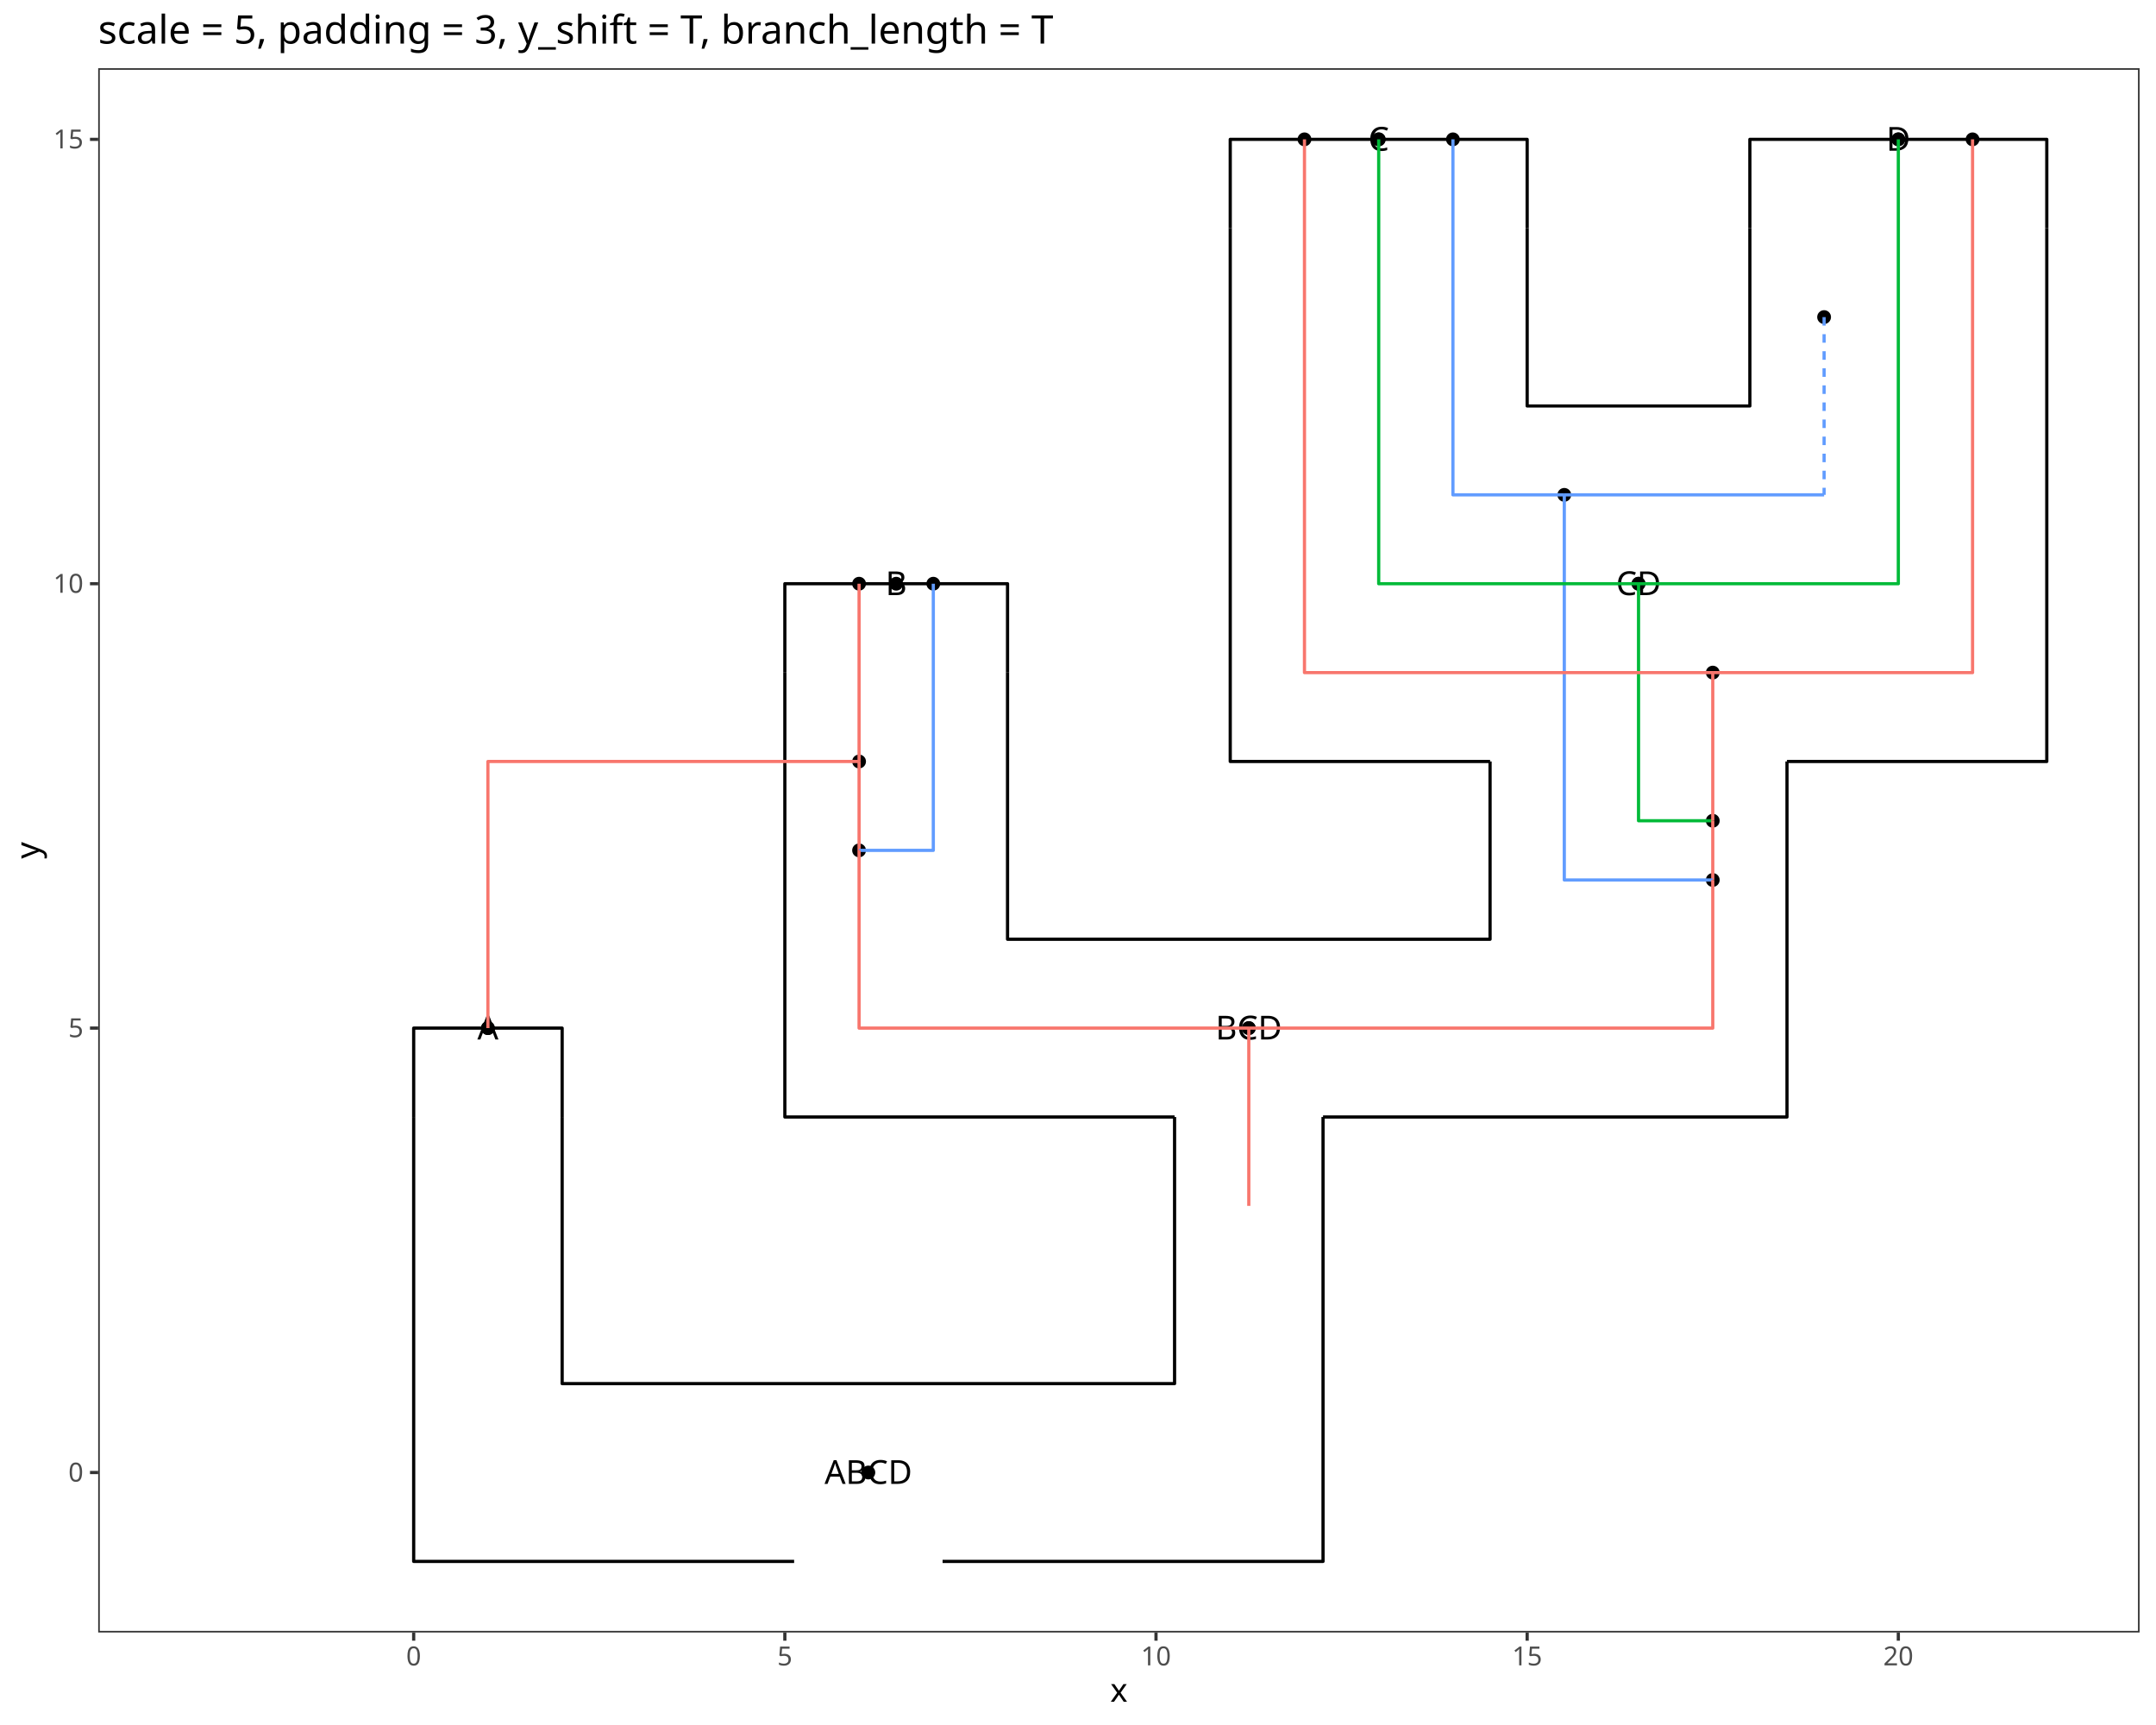
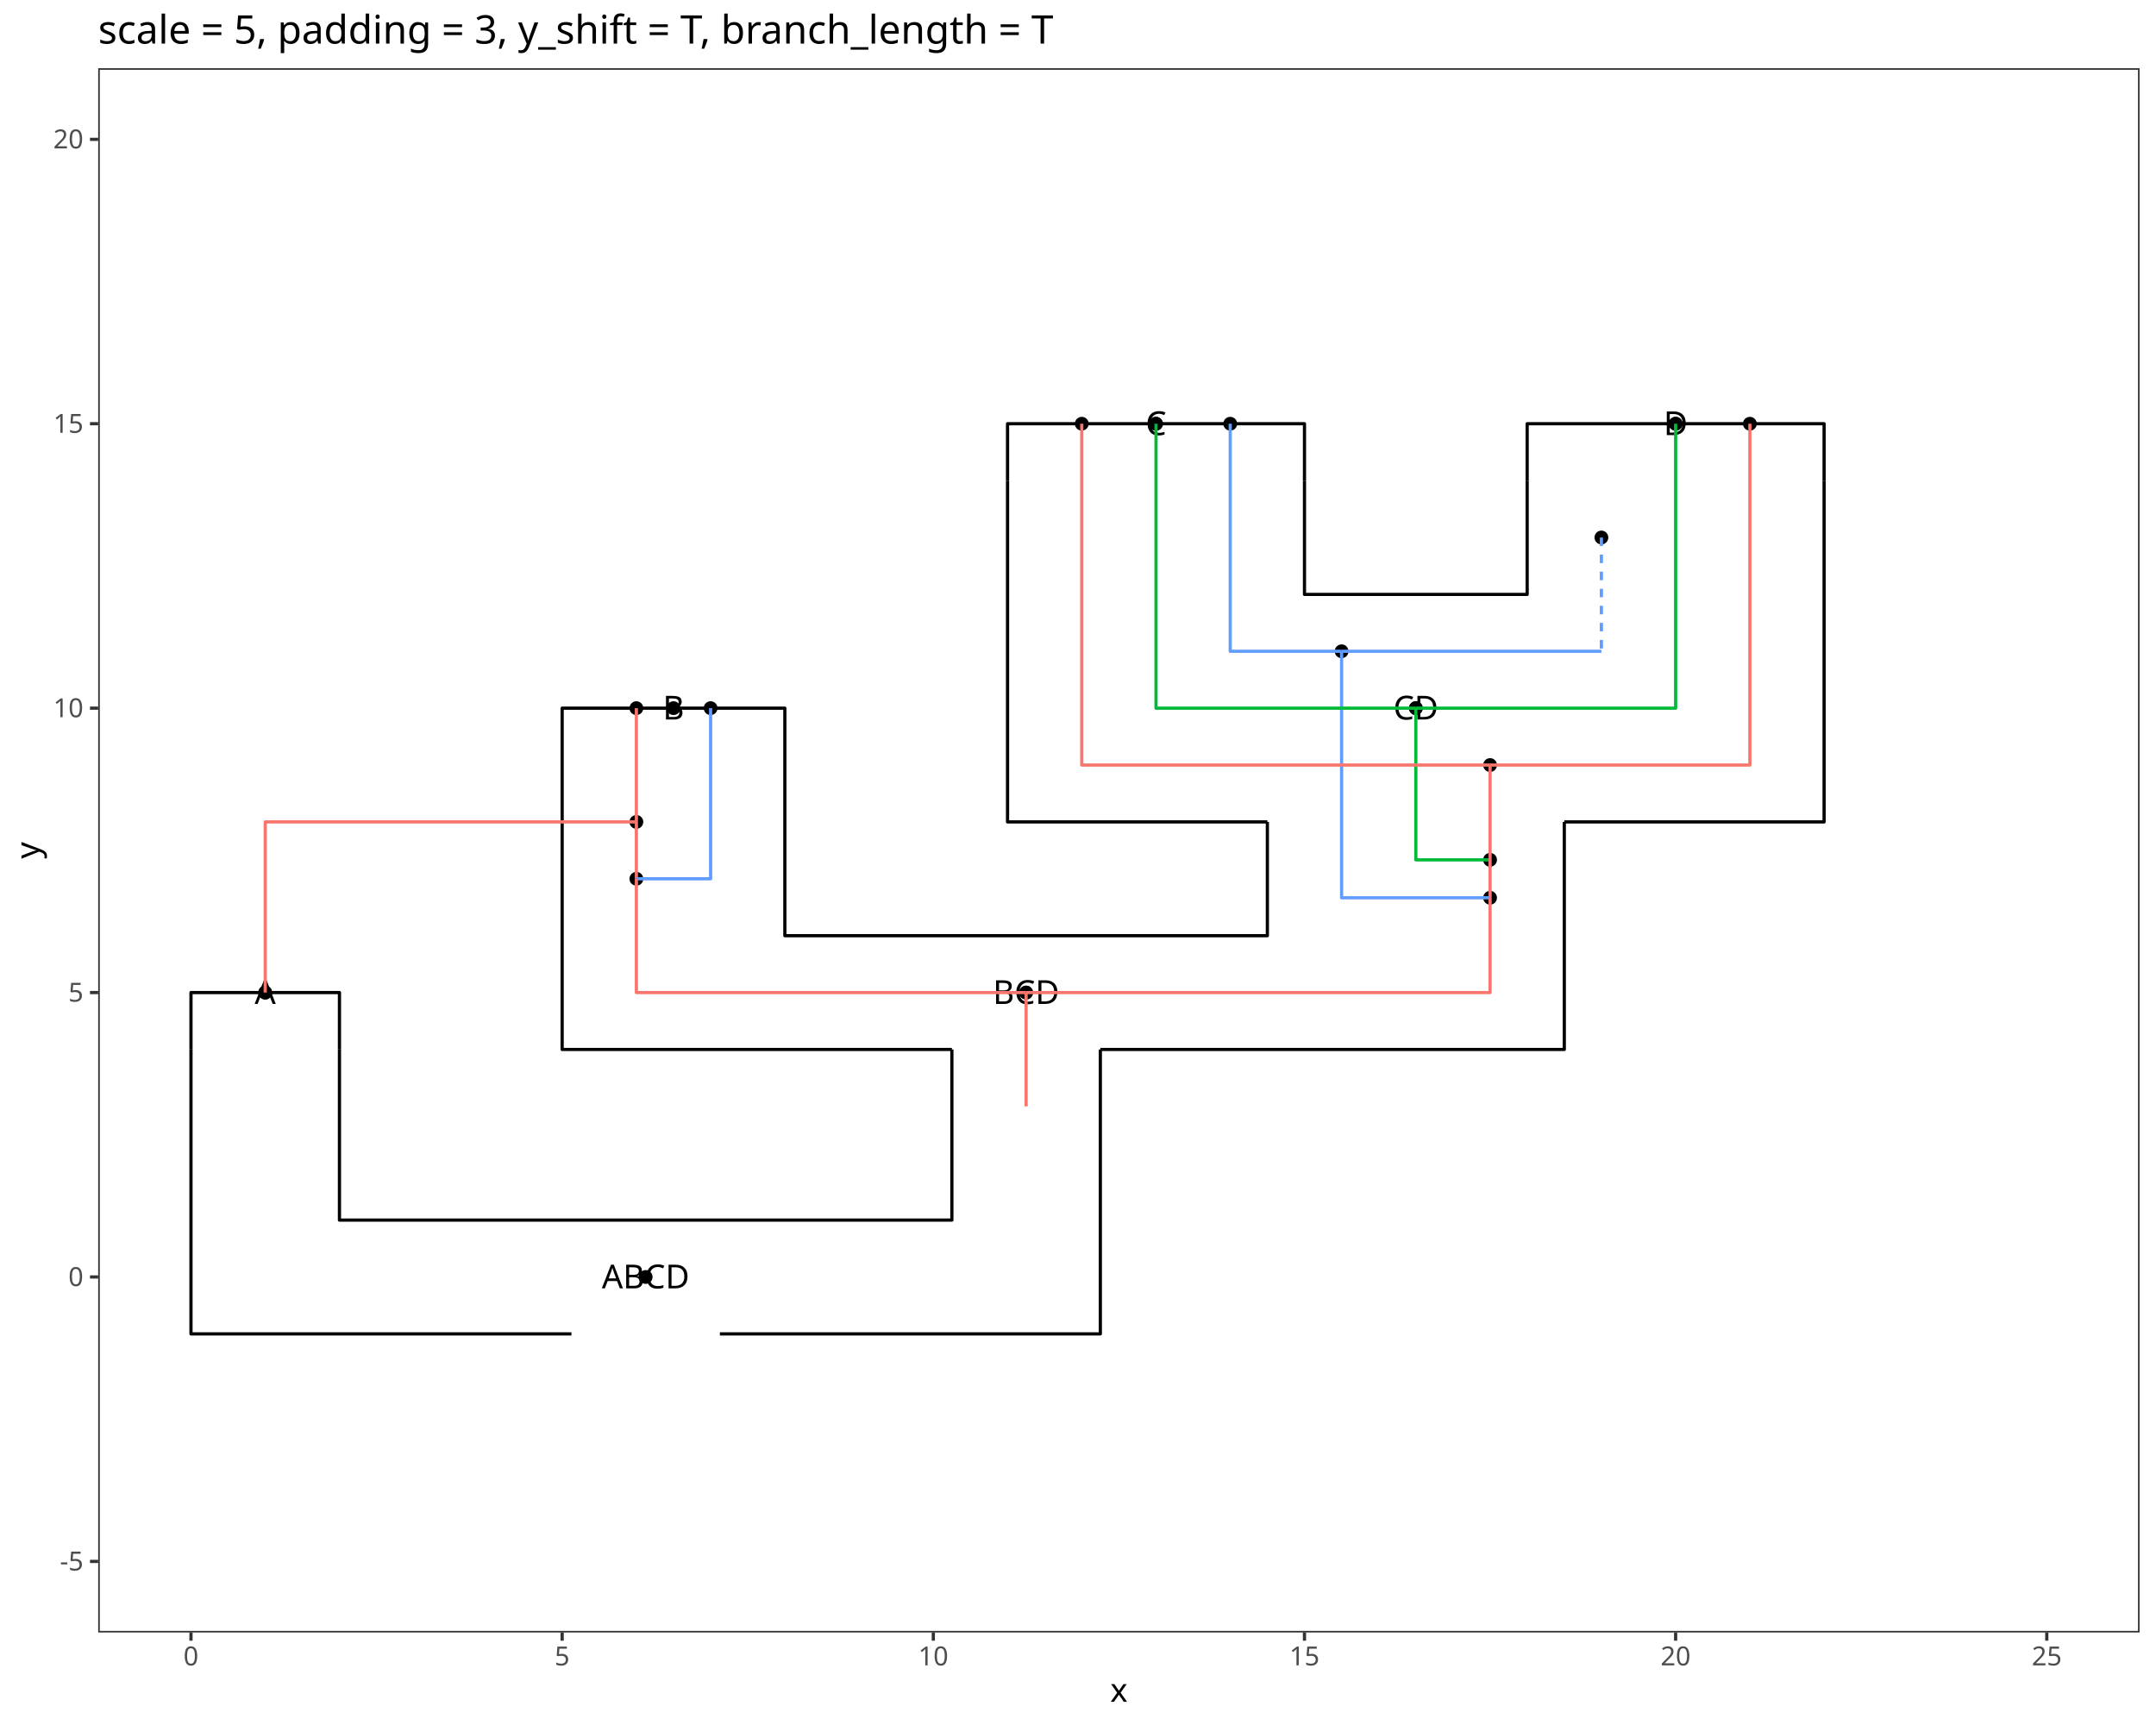
<svg xmlns="http://www.w3.org/2000/svg" class="svglite" data-engine-version="2.0" width="720.00pt" height="576.00pt" viewBox="0 0 720.00 576.00">
  <defs>
    <style type="text/css">
    .svglite line, .svglite polyline, .svglite polygon, .svglite path, .svglite rect, .svglite circle {
      fill: none;
      stroke: #000000;
      stroke-linecap: round;
      stroke-linejoin: round;
      stroke-miterlimit: 10.00;
    }
  </style>
  </defs>
  <rect width="100%" height="100%" style="stroke: none; fill: #FFFFFF;" />
  <defs>
    <clipPath id="cpMC4wMHw3MjAuMDB8MC4wMHw1NzYuMDA=">
      <rect x="0.00" y="0.00" width="720.00" height="576.00" />
    </clipPath>
  </defs>
  <g clip-path="url(#cpMC4wMHw3MjAuMDB8MC4wMHw1NzYuMDA=)">
    <rect x="0.00" y="0.00" width="720.00" height="576.00" style="stroke-width: 1.07; stroke: #FFFFFF; fill: #FFFFFF;" />
  </g>
  <defs>
    <clipPath id="cpMzIuNzl8NzE0LjUyfDIyLjc4fDU0NS4xMQ==">
      <rect x="32.79" y="22.78" width="681.73" height="522.33" />
    </clipPath>
  </defs>
  <g clip-path="url(#cpMzIuNzl8NzE0LjUyfDIyLjc4fDU0NS4xMQ==)">
    <rect x="32.79" y="22.78" width="681.73" height="522.33" style="stroke-width: 1.07; stroke: none; fill: #FFFFFF;" />
-     <polyline points="138.15,372.98 138.15,343.30 187.73,343.30 187.73,372.98 " style="stroke-width: 1.07; stroke-linecap: butt;" />
-     <polyline points="187.73,372.98 187.73,462.01 392.25,462.01 392.25,372.98 " style="stroke-width: 1.07; stroke-linecap: butt;" />
-     <polyline points="138.15,372.98 138.15,521.37 265.20,521.37 " style="stroke-width: 1.07; stroke-linecap: butt;" />
-     <polyline points="314.78,521.37 441.83,521.37 441.83,372.98 " style="stroke-width: 1.07; stroke-linecap: butt;" />
-     <polyline points="262.10,224.59 262.10,194.91 336.47,194.91 336.47,224.59 " style="stroke-width: 1.07; stroke-linecap: butt;" />
-     <polyline points="336.47,224.59 336.47,313.63 497.61,313.63 497.61,254.27 " style="stroke-width: 1.07; stroke-linecap: butt;" />
-     <polyline points="262.10,224.59 262.10,372.98 392.25,372.98 " style="stroke-width: 1.07; stroke-linecap: butt;" />
-     <polyline points="441.83,372.98 596.77,372.98 596.77,254.27 " style="stroke-width: 1.07; stroke-linecap: butt;" />
-     <polyline points="410.84,76.20 410.84,46.53 510.00,46.53 510.00,76.20 " style="stroke-width: 1.07; stroke-linecap: butt;" />
-     <polyline points="510.00,76.20 510.00,135.56 584.37,135.56 584.37,76.20 " style="stroke-width: 1.07; stroke-linecap: butt;" />
-     <polyline points="410.84,76.20 410.84,254.27 497.61,254.27 " style="stroke-width: 1.07; stroke-linecap: butt;" />
-     <polyline points="596.77,254.27 683.53,254.27 683.53,76.20 " style="stroke-width: 1.07; stroke-linecap: butt;" />
-     <polyline points="584.37,76.20 584.37,46.53 683.53,46.53 683.53,76.20 " style="stroke-width: 1.07; stroke-linecap: butt;" />
-     <circle cx="289.99" cy="491.69" r="1.95" style="stroke-width: 0.71; fill: #000000;" />
-     <circle cx="162.94" cy="343.30" r="1.95" style="stroke-width: 0.71; fill: #000000;" />
-     <circle cx="417.04" cy="343.30" r="1.95" style="stroke-width: 0.71; fill: #000000;" />
-     <circle cx="299.29" cy="194.91" r="1.95" style="stroke-width: 0.71; fill: #000000;" />
-     <circle cx="547.19" cy="194.91" r="1.95" style="stroke-width: 0.71; fill: #000000;" />
-     <circle cx="460.42" cy="46.53" r="1.95" style="stroke-width: 0.71; fill: #000000;" />
-     <circle cx="633.95" cy="46.53" r="1.95" style="stroke-width: 0.71; fill: #000000;" />
-     <text x="289.99" y="495.49" text-anchor="middle" style="font-size: 11.04px; font-family: sans;" textLength="30.68px" lengthAdjust="spacingAndGlyphs">ABCD</text>
-     <text x="162.94" y="347.10" text-anchor="middle" style="font-size: 11.04px; font-family: sans;" textLength="7.37px" lengthAdjust="spacingAndGlyphs">A</text>
-     <text x="417.04" y="347.10" text-anchor="middle" style="font-size: 11.04px; font-family: sans;" textLength="23.32px" lengthAdjust="spacingAndGlyphs">BCD</text>
-     <text x="299.29" y="198.71" text-anchor="middle" style="font-size: 11.04px; font-family: sans;" textLength="7.37px" lengthAdjust="spacingAndGlyphs">B</text>
-     <text x="547.19" y="198.71" text-anchor="middle" style="font-size: 11.04px; font-family: sans;" textLength="15.95px" lengthAdjust="spacingAndGlyphs">CD</text>
-     <text x="460.42" y="50.32" text-anchor="middle" style="font-size: 11.04px; font-family: sans;" textLength="7.98px" lengthAdjust="spacingAndGlyphs">C</text>
-     <text x="633.95" y="50.32" text-anchor="middle" style="font-size: 11.04px; font-family: sans;" textLength="7.98px" lengthAdjust="spacingAndGlyphs">D</text>
-     <circle cx="417.04" cy="343.30" r="1.95" style="stroke-width: 0.71; fill: #000000;" />
-     <circle cx="286.89" cy="283.95" r="1.95" style="stroke-width: 0.71; fill: #000000;" />
-     <circle cx="286.89" cy="254.27" r="1.95" style="stroke-width: 0.71; fill: #000000;" />
-     <circle cx="162.94" cy="343.30" r="1.95" style="stroke-width: 0.71; fill: #000000;" />
-     <circle cx="286.89" cy="194.91" r="1.95" style="stroke-width: 0.71; fill: #000000;" />
-     <circle cx="311.68" cy="194.91" r="1.95" style="stroke-width: 0.71; fill: #000000;" />
-     <circle cx="571.98" cy="293.84" r="1.95" style="stroke-width: 0.71; fill: #000000;" />
-     <circle cx="571.98" cy="274.06" r="1.95" style="stroke-width: 0.71; fill: #000000;" />
-     <circle cx="571.98" cy="224.59" r="1.95" style="stroke-width: 0.71; fill: #000000;" />
-     <circle cx="435.63" cy="46.53" r="1.95" style="stroke-width: 0.71; fill: #000000;" />
-     <circle cx="658.74" cy="46.53" r="1.95" style="stroke-width: 0.71; fill: #000000;" />
-     <circle cx="547.19" cy="194.91" r="1.95" style="stroke-width: 0.71; fill: #000000;" />
-     <circle cx="460.42" cy="46.53" r="1.95" style="stroke-width: 0.71; fill: #000000;" />
-     <circle cx="633.95" cy="46.53" r="1.95" style="stroke-width: 0.71; fill: #000000;" />
-     <circle cx="522.40" cy="165.24" r="1.95" style="stroke-width: 0.71; fill: #000000;" />
-     <circle cx="485.21" cy="46.53" r="1.95" style="stroke-width: 0.71; fill: #000000;" />
-     <circle cx="609.16" cy="105.88" r="1.95" style="stroke-width: 0.71; fill: #000000;" />
-     <polyline points="547.19,194.91 633.95,194.91 633.95,46.53 " style="stroke-width: 1.07; stroke: #00BA38; stroke-linecap: butt;" />
-     <polyline points="547.19,194.91 547.19,274.06 571.98,274.06 " style="stroke-width: 1.07; stroke: #00BA38; stroke-linecap: butt;" />
-     <polyline points="571.98,293.84 571.98,293.84 571.98,274.06 " style="stroke-width: 1.07; stroke: #F8766D; stroke-linecap: butt;" />
-     <polyline points="485.21,46.53 485.21,165.24 522.40,165.24 " style="stroke-width: 1.07; stroke: #619CFF; stroke-linecap: butt;" />
-     <polyline points="522.40,165.24 609.16,165.24 " style="stroke-width: 1.07; stroke: #619CFF; stroke-linecap: butt;" />
-     <polyline points="609.16,105.88 609.16,165.24 " style="stroke-width: 1.07; stroke: #619CFF; stroke-dasharray: 2.85,2.85; stroke-linecap: butt;" />
-     <polyline points="522.40,165.24 522.40,293.84 571.98,293.84 " style="stroke-width: 1.07; stroke: #619CFF; stroke-linecap: butt;" />
-     <polyline points="417.04,343.30 571.98,343.30 571.98,293.84 " style="stroke-width: 1.07; stroke: #F8766D; stroke-linecap: butt;" />
-     <polyline points="417.04,343.30 417.04,402.66 " style="stroke-width: 1.07; stroke: #F8766D; stroke-linecap: butt;" />
-     <polyline points="162.94,343.30 162.94,254.27 286.89,254.27 " style="stroke-width: 1.07; stroke: #F8766D; stroke-linecap: butt;" />
-     <polyline points="286.89,254.27 286.89,254.27 286.89,194.91 " style="stroke-width: 1.07; stroke: #F8766D; stroke-linecap: butt;" />
-     <polyline points="286.89,283.95 286.89,283.95 286.89,254.27 " style="stroke-width: 1.07; stroke: #F8766D; stroke-linecap: butt;" />
-     <polyline points="286.89,283.95 311.68,283.95 311.68,194.91 " style="stroke-width: 1.07; stroke: #619CFF; stroke-linecap: butt;" />
-     <polyline points="286.89,283.95 286.89,343.30 417.04,343.30 " style="stroke-width: 1.07; stroke: #F8766D; stroke-linecap: butt;" />
-     <polyline points="435.63,46.53 435.63,224.59 571.98,224.59 " style="stroke-width: 1.07; stroke: #F8766D; stroke-linecap: butt;" />
-     <polyline points="571.98,224.59 658.74,224.59 658.74,46.53 " style="stroke-width: 1.07; stroke: #F8766D; stroke-linecap: butt;" />
-     <polyline points="571.98,274.06 571.98,274.06 571.98,224.59 " style="stroke-width: 1.07; stroke: #F8766D; stroke-linecap: butt;" />
-     <polyline points="460.42,46.53 460.42,194.91 547.19,194.91 " style="stroke-width: 1.07; stroke: #00BA38; stroke-linecap: butt;" />
-     <circle cx="63.78" cy="491.69" r="1.95" style="stroke-width: 0.71; stroke: none;" />
+     <polyline points="63.78,350.43 63.78,331.43 113.36,331.43 113.36,350.43 " style="stroke-width: 1.07; stroke-linecap: butt;" />
+     <polyline points="113.36,350.43 113.36,407.41 317.88,407.41 317.88,350.43 " style="stroke-width: 1.07; stroke-linecap: butt;" />
+     <polyline points="63.78,350.43 63.78,445.40 190.83,445.40 " style="stroke-width: 1.07; stroke-linecap: butt;" />
+     <polyline points="240.41,445.40 367.46,445.40 367.46,350.43 " style="stroke-width: 1.07; stroke-linecap: butt;" />
+     <polyline points="187.73,255.46 187.73,236.46 262.10,236.46 262.10,255.46 " style="stroke-width: 1.07; stroke-linecap: butt;" />
+     <polyline points="262.10,255.46 262.10,312.44 423.24,312.44 423.24,274.45 " style="stroke-width: 1.07; stroke-linecap: butt;" />
+     <polyline points="187.73,255.46 187.73,350.43 317.88,350.43 " style="stroke-width: 1.07; stroke-linecap: butt;" />
+     <polyline points="367.46,350.43 522.40,350.43 522.40,274.45 " style="stroke-width: 1.07; stroke-linecap: butt;" />
+     <polyline points="336.47,160.49 336.47,141.49 435.63,141.49 435.63,160.49 " style="stroke-width: 1.07; stroke-linecap: butt;" />
+     <polyline points="435.63,160.49 435.63,198.48 510.00,198.48 510.00,160.49 " style="stroke-width: 1.07; stroke-linecap: butt;" />
+     <polyline points="336.47,160.49 336.47,274.45 423.24,274.45 " style="stroke-width: 1.07; stroke-linecap: butt;" />
+     <polyline points="522.40,274.45 609.16,274.45 609.16,160.49 " style="stroke-width: 1.07; stroke-linecap: butt;" />
+     <polyline points="510.00,160.49 510.00,141.49 609.16,141.49 609.16,160.49 " style="stroke-width: 1.07; stroke-linecap: butt;" />
+     <circle cx="215.62" cy="426.40" r="1.95" style="stroke-width: 0.71; fill: #000000;" />
+     <circle cx="88.57" cy="331.43" r="1.95" style="stroke-width: 0.71; fill: #000000;" />
+     <circle cx="342.67" cy="331.43" r="1.95" style="stroke-width: 0.71; fill: #000000;" />
+     <circle cx="224.92" cy="236.46" r="1.95" style="stroke-width: 0.71; fill: #000000;" />
+     <circle cx="472.82" cy="236.46" r="1.95" style="stroke-width: 0.71; fill: #000000;" />
+     <circle cx="386.05" cy="141.49" r="1.95" style="stroke-width: 0.71; fill: #000000;" />
+     <circle cx="559.58" cy="141.49" r="1.95" style="stroke-width: 0.71; fill: #000000;" />
+     <text x="215.62" y="430.20" text-anchor="middle" style="font-size: 11.04px; font-family: sans;" textLength="30.68px" lengthAdjust="spacingAndGlyphs">ABCD</text>
+     <text x="88.57" y="335.23" text-anchor="middle" style="font-size: 11.04px; font-family: sans;" textLength="7.37px" lengthAdjust="spacingAndGlyphs">A</text>
+     <text x="342.67" y="335.23" text-anchor="middle" style="font-size: 11.04px; font-family: sans;" textLength="23.32px" lengthAdjust="spacingAndGlyphs">BCD</text>
+     <text x="224.92" y="240.26" text-anchor="middle" style="font-size: 11.04px; font-family: sans;" textLength="7.37px" lengthAdjust="spacingAndGlyphs">B</text>
+     <text x="472.82" y="240.26" text-anchor="middle" style="font-size: 11.04px; font-family: sans;" textLength="15.95px" lengthAdjust="spacingAndGlyphs">CD</text>
+     <text x="386.05" y="145.29" text-anchor="middle" style="font-size: 11.04px; font-family: sans;" textLength="7.98px" lengthAdjust="spacingAndGlyphs">C</text>
+     <text x="559.58" y="145.29" text-anchor="middle" style="font-size: 11.04px; font-family: sans;" textLength="7.98px" lengthAdjust="spacingAndGlyphs">D</text>
+     <circle cx="342.67" cy="331.43" r="1.95" style="stroke-width: 0.71; fill: #000000;" />
+     <circle cx="212.52" cy="293.44" r="1.95" style="stroke-width: 0.71; fill: #000000;" />
+     <circle cx="212.52" cy="274.45" r="1.95" style="stroke-width: 0.71; fill: #000000;" />
+     <circle cx="88.57" cy="331.43" r="1.95" style="stroke-width: 0.71; fill: #000000;" />
+     <circle cx="212.52" cy="236.46" r="1.95" style="stroke-width: 0.71; fill: #000000;" />
+     <circle cx="237.31" cy="236.46" r="1.95" style="stroke-width: 0.71; fill: #000000;" />
+     <circle cx="497.61" cy="299.78" r="1.95" style="stroke-width: 0.71; fill: #000000;" />
+     <circle cx="497.61" cy="287.11" r="1.95" style="stroke-width: 0.71; fill: #000000;" />
+     <circle cx="497.61" cy="255.46" r="1.95" style="stroke-width: 0.71; fill: #000000;" />
+     <circle cx="361.26" cy="141.49" r="1.95" style="stroke-width: 0.71; fill: #000000;" />
+     <circle cx="584.37" cy="141.49" r="1.95" style="stroke-width: 0.71; fill: #000000;" />
+     <circle cx="472.82" cy="236.46" r="1.95" style="stroke-width: 0.71; fill: #000000;" />
+     <circle cx="386.05" cy="141.49" r="1.95" style="stroke-width: 0.71; fill: #000000;" />
+     <circle cx="559.58" cy="141.49" r="1.95" style="stroke-width: 0.71; fill: #000000;" />
+     <circle cx="448.03" cy="217.47" r="1.95" style="stroke-width: 0.71; fill: #000000;" />
+     <circle cx="410.84" cy="141.49" r="1.95" style="stroke-width: 0.71; fill: #000000;" />
+     <circle cx="534.79" cy="179.48" r="1.95" style="stroke-width: 0.71; fill: #000000;" />
+     <polyline points="472.82,236.46 559.58,236.46 559.58,141.49 " style="stroke-width: 1.07; stroke: #00BA38; stroke-linecap: butt;" />
+     <polyline points="472.82,236.46 472.82,287.11 497.61,287.11 " style="stroke-width: 1.07; stroke: #00BA38; stroke-linecap: butt;" />
+     <polyline points="497.61,299.78 497.61,299.78 497.61,287.11 " style="stroke-width: 1.07; stroke: #F8766D; stroke-linecap: butt;" />
+     <polyline points="410.84,141.49 410.84,217.47 448.03,217.47 " style="stroke-width: 1.07; stroke: #619CFF; stroke-linecap: butt;" />
+     <polyline points="448.03,217.47 534.79,217.47 " style="stroke-width: 1.07; stroke: #619CFF; stroke-linecap: butt;" />
+     <polyline points="534.79,179.48 534.79,217.47 " style="stroke-width: 1.07; stroke: #619CFF; stroke-dasharray: 2.85,2.85; stroke-linecap: butt;" />
+     <polyline points="448.03,217.47 448.03,299.78 497.61,299.78 " style="stroke-width: 1.07; stroke: #619CFF; stroke-linecap: butt;" />
+     <polyline points="342.67,331.43 497.61,331.43 497.61,299.78 " style="stroke-width: 1.07; stroke: #F8766D; stroke-linecap: butt;" />
+     <polyline points="342.67,331.43 342.67,369.42 " style="stroke-width: 1.07; stroke: #F8766D; stroke-linecap: butt;" />
+     <polyline points="88.57,331.43 88.57,274.45 212.52,274.45 " style="stroke-width: 1.07; stroke: #F8766D; stroke-linecap: butt;" />
+     <polyline points="212.52,274.45 212.52,274.45 212.52,236.46 " style="stroke-width: 1.07; stroke: #F8766D; stroke-linecap: butt;" />
+     <polyline points="212.52,293.44 212.52,293.44 212.52,274.45 " style="stroke-width: 1.07; stroke: #F8766D; stroke-linecap: butt;" />
+     <polyline points="212.52,293.44 237.31,293.44 237.31,236.46 " style="stroke-width: 1.07; stroke: #619CFF; stroke-linecap: butt;" />
+     <polyline points="212.52,293.44 212.52,331.43 342.67,331.43 " style="stroke-width: 1.07; stroke: #F8766D; stroke-linecap: butt;" />
+     <polyline points="361.26,141.49 361.26,255.46 497.61,255.46 " style="stroke-width: 1.07; stroke: #F8766D; stroke-linecap: butt;" />
+     <polyline points="497.61,255.46 584.37,255.46 584.37,141.49 " style="stroke-width: 1.07; stroke: #F8766D; stroke-linecap: butt;" />
+     <polyline points="497.61,287.11 497.61,287.11 497.61,255.46 " style="stroke-width: 1.07; stroke: #F8766D; stroke-linecap: butt;" />
+     <polyline points="386.05,141.49 386.05,236.46 472.82,236.46 " style="stroke-width: 1.07; stroke: #00BA38; stroke-linecap: butt;" />
+     <circle cx="683.53" cy="46.53" r="1.95" style="stroke-width: 0.71; stroke: none;" />
+     <circle cx="215.62" cy="521.37" r="1.95" style="stroke-width: 0.71; stroke: none;" />
    <rect x="32.79" y="22.78" width="681.73" height="522.33" style="stroke-width: 1.07; stroke: #333333;" />
  </g>
  <g clip-path="url(#cpMC4wMHw3MjAuMDB8MC4wMHw1NzYuMDA=)">
-     <text x="27.86" y="494.72" text-anchor="end" style="font-size: 8.80px; fill: #4D4D4D; font-family: sans;" textLength="4.89px" lengthAdjust="spacingAndGlyphs">0</text>
-     <text x="27.86" y="346.33" text-anchor="end" style="font-size: 8.80px; fill: #4D4D4D; font-family: sans;" textLength="4.89px" lengthAdjust="spacingAndGlyphs">5</text>
-     <text x="27.86" y="197.94" text-anchor="end" style="font-size: 8.80px; fill: #4D4D4D; font-family: sans;" textLength="9.79px" lengthAdjust="spacingAndGlyphs">10</text>
-     <text x="27.86" y="49.55" text-anchor="end" style="font-size: 8.80px; fill: #4D4D4D; font-family: sans;" textLength="9.79px" lengthAdjust="spacingAndGlyphs">15</text>
-     <polyline points="30.05,491.69 32.79,491.69 " style="stroke-width: 1.07; stroke: #333333; stroke-linecap: butt;" />
-     <polyline points="30.05,343.30 32.79,343.30 " style="stroke-width: 1.07; stroke: #333333; stroke-linecap: butt;" />
-     <polyline points="30.05,194.91 32.79,194.91 " style="stroke-width: 1.07; stroke: #333333; stroke-linecap: butt;" />
+     <text x="27.86" y="524.40" text-anchor="end" style="font-size: 8.80px; fill: #4D4D4D; font-family: sans;" textLength="7.82px" lengthAdjust="spacingAndGlyphs">-5</text>
+     <text x="27.86" y="429.43" text-anchor="end" style="font-size: 8.80px; fill: #4D4D4D; font-family: sans;" textLength="4.89px" lengthAdjust="spacingAndGlyphs">0</text>
+     <text x="27.86" y="334.46" text-anchor="end" style="font-size: 8.80px; fill: #4D4D4D; font-family: sans;" textLength="4.89px" lengthAdjust="spacingAndGlyphs">5</text>
+     <text x="27.86" y="239.49" text-anchor="end" style="font-size: 8.80px; fill: #4D4D4D; font-family: sans;" textLength="9.79px" lengthAdjust="spacingAndGlyphs">10</text>
+     <text x="27.86" y="144.52" text-anchor="end" style="font-size: 8.80px; fill: #4D4D4D; font-family: sans;" textLength="9.79px" lengthAdjust="spacingAndGlyphs">15</text>
+     <text x="27.86" y="49.55" text-anchor="end" style="font-size: 8.80px; fill: #4D4D4D; font-family: sans;" textLength="9.79px" lengthAdjust="spacingAndGlyphs">20</text>
+     <polyline points="30.05,521.37 32.79,521.37 " style="stroke-width: 1.07; stroke: #333333; stroke-linecap: butt;" />
+     <polyline points="30.05,426.40 32.79,426.40 " style="stroke-width: 1.07; stroke: #333333; stroke-linecap: butt;" />
+     <polyline points="30.05,331.43 32.79,331.43 " style="stroke-width: 1.07; stroke: #333333; stroke-linecap: butt;" />
+     <polyline points="30.05,236.46 32.79,236.46 " style="stroke-width: 1.07; stroke: #333333; stroke-linecap: butt;" />
+     <polyline points="30.05,141.49 32.79,141.49 " style="stroke-width: 1.07; stroke: #333333; stroke-linecap: butt;" />
    <polyline points="30.05,46.53 32.79,46.53 " style="stroke-width: 1.07; stroke: #333333; stroke-linecap: butt;" />
-     <polyline points="138.15,547.85 138.15,545.11 " style="stroke-width: 1.07; stroke: #333333; stroke-linecap: butt;" />
-     <polyline points="262.10,547.85 262.10,545.11 " style="stroke-width: 1.07; stroke: #333333; stroke-linecap: butt;" />
-     <polyline points="386.05,547.85 386.05,545.11 " style="stroke-width: 1.07; stroke: #333333; stroke-linecap: butt;" />
-     <polyline points="510.00,547.85 510.00,545.11 " style="stroke-width: 1.07; stroke: #333333; stroke-linecap: butt;" />
-     <polyline points="633.95,547.85 633.95,545.11 " style="stroke-width: 1.07; stroke: #333333; stroke-linecap: butt;" />
-     <text x="138.15" y="556.10" text-anchor="middle" style="font-size: 8.80px; fill: #4D4D4D; font-family: sans;" textLength="4.89px" lengthAdjust="spacingAndGlyphs">0</text>
-     <text x="262.10" y="556.10" text-anchor="middle" style="font-size: 8.80px; fill: #4D4D4D; font-family: sans;" textLength="4.89px" lengthAdjust="spacingAndGlyphs">5</text>
-     <text x="386.05" y="556.10" text-anchor="middle" style="font-size: 8.80px; fill: #4D4D4D; font-family: sans;" textLength="9.79px" lengthAdjust="spacingAndGlyphs">10</text>
-     <text x="510.00" y="556.10" text-anchor="middle" style="font-size: 8.80px; fill: #4D4D4D; font-family: sans;" textLength="9.79px" lengthAdjust="spacingAndGlyphs">15</text>
-     <text x="633.95" y="556.10" text-anchor="middle" style="font-size: 8.80px; fill: #4D4D4D; font-family: sans;" textLength="9.79px" lengthAdjust="spacingAndGlyphs">20</text>
+     <polyline points="63.78,547.85 63.78,545.11 " style="stroke-width: 1.07; stroke: #333333; stroke-linecap: butt;" />
+     <polyline points="187.73,547.85 187.73,545.11 " style="stroke-width: 1.07; stroke: #333333; stroke-linecap: butt;" />
+     <polyline points="311.68,547.85 311.68,545.11 " style="stroke-width: 1.07; stroke: #333333; stroke-linecap: butt;" />
+     <polyline points="435.63,547.85 435.63,545.11 " style="stroke-width: 1.07; stroke: #333333; stroke-linecap: butt;" />
+     <polyline points="559.58,547.85 559.58,545.11 " style="stroke-width: 1.07; stroke: #333333; stroke-linecap: butt;" />
+     <polyline points="683.53,547.85 683.53,545.11 " style="stroke-width: 1.07; stroke: #333333; stroke-linecap: butt;" />
+     <text x="63.78" y="556.10" text-anchor="middle" style="font-size: 8.80px; fill: #4D4D4D; font-family: sans;" textLength="4.89px" lengthAdjust="spacingAndGlyphs">0</text>
+     <text x="187.73" y="556.10" text-anchor="middle" style="font-size: 8.80px; fill: #4D4D4D; font-family: sans;" textLength="4.89px" lengthAdjust="spacingAndGlyphs">5</text>
+     <text x="311.68" y="556.10" text-anchor="middle" style="font-size: 8.80px; fill: #4D4D4D; font-family: sans;" textLength="9.79px" lengthAdjust="spacingAndGlyphs">10</text>
+     <text x="435.63" y="556.10" text-anchor="middle" style="font-size: 8.80px; fill: #4D4D4D; font-family: sans;" textLength="9.79px" lengthAdjust="spacingAndGlyphs">15</text>
+     <text x="559.58" y="556.10" text-anchor="middle" style="font-size: 8.80px; fill: #4D4D4D; font-family: sans;" textLength="9.79px" lengthAdjust="spacingAndGlyphs">20</text>
+     <text x="683.53" y="556.10" text-anchor="middle" style="font-size: 8.80px; fill: #4D4D4D; font-family: sans;" textLength="9.79px" lengthAdjust="spacingAndGlyphs">25</text>
    <text x="373.66" y="568.24" text-anchor="middle" style="font-size: 11.00px; font-family: sans;" textLength="5.50px" lengthAdjust="spacingAndGlyphs">x</text>
    <text transform="translate(13.05,283.95) rotate(-90)" text-anchor="middle" style="font-size: 11.00px; font-family: sans;" textLength="5.50px" lengthAdjust="spacingAndGlyphs">y</text>
    <text x="32.79" y="14.56" style="font-size: 13.20px; font-family: sans;" textLength="312.64px" lengthAdjust="spacingAndGlyphs">scale = 5, padding = 3, y_shift = T, branch_length = T</text>
  </g>
</svg>
